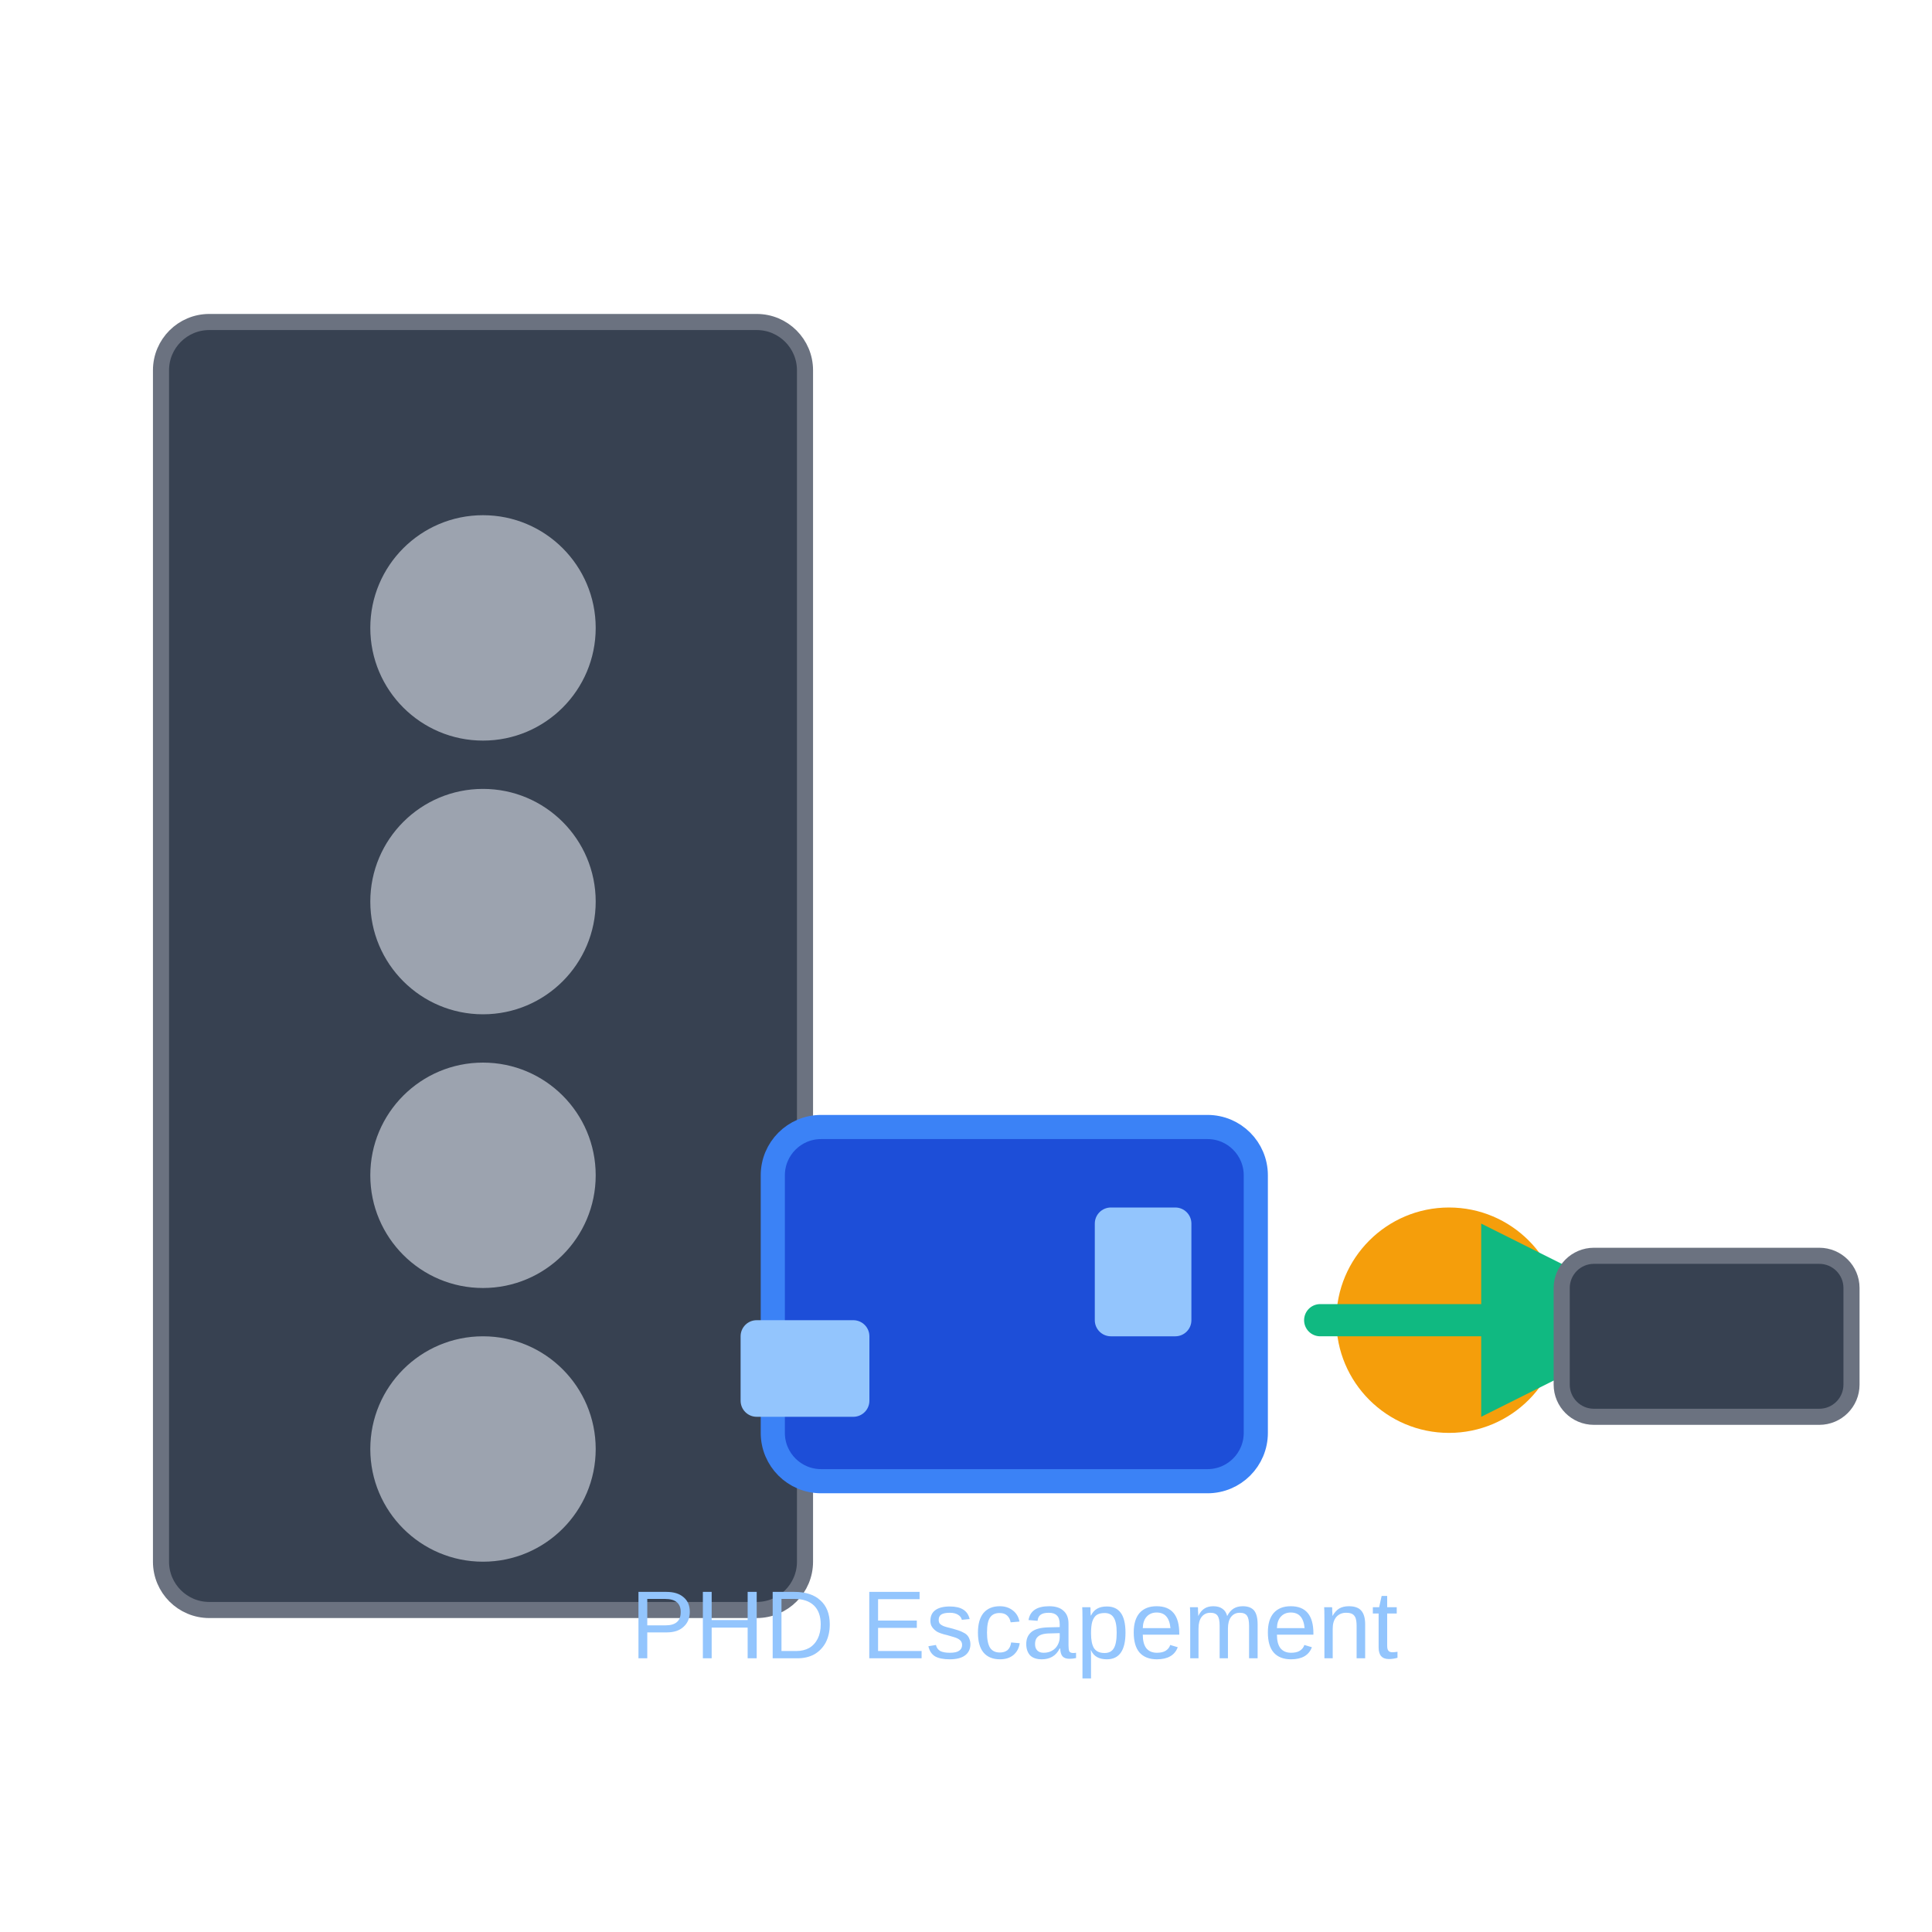
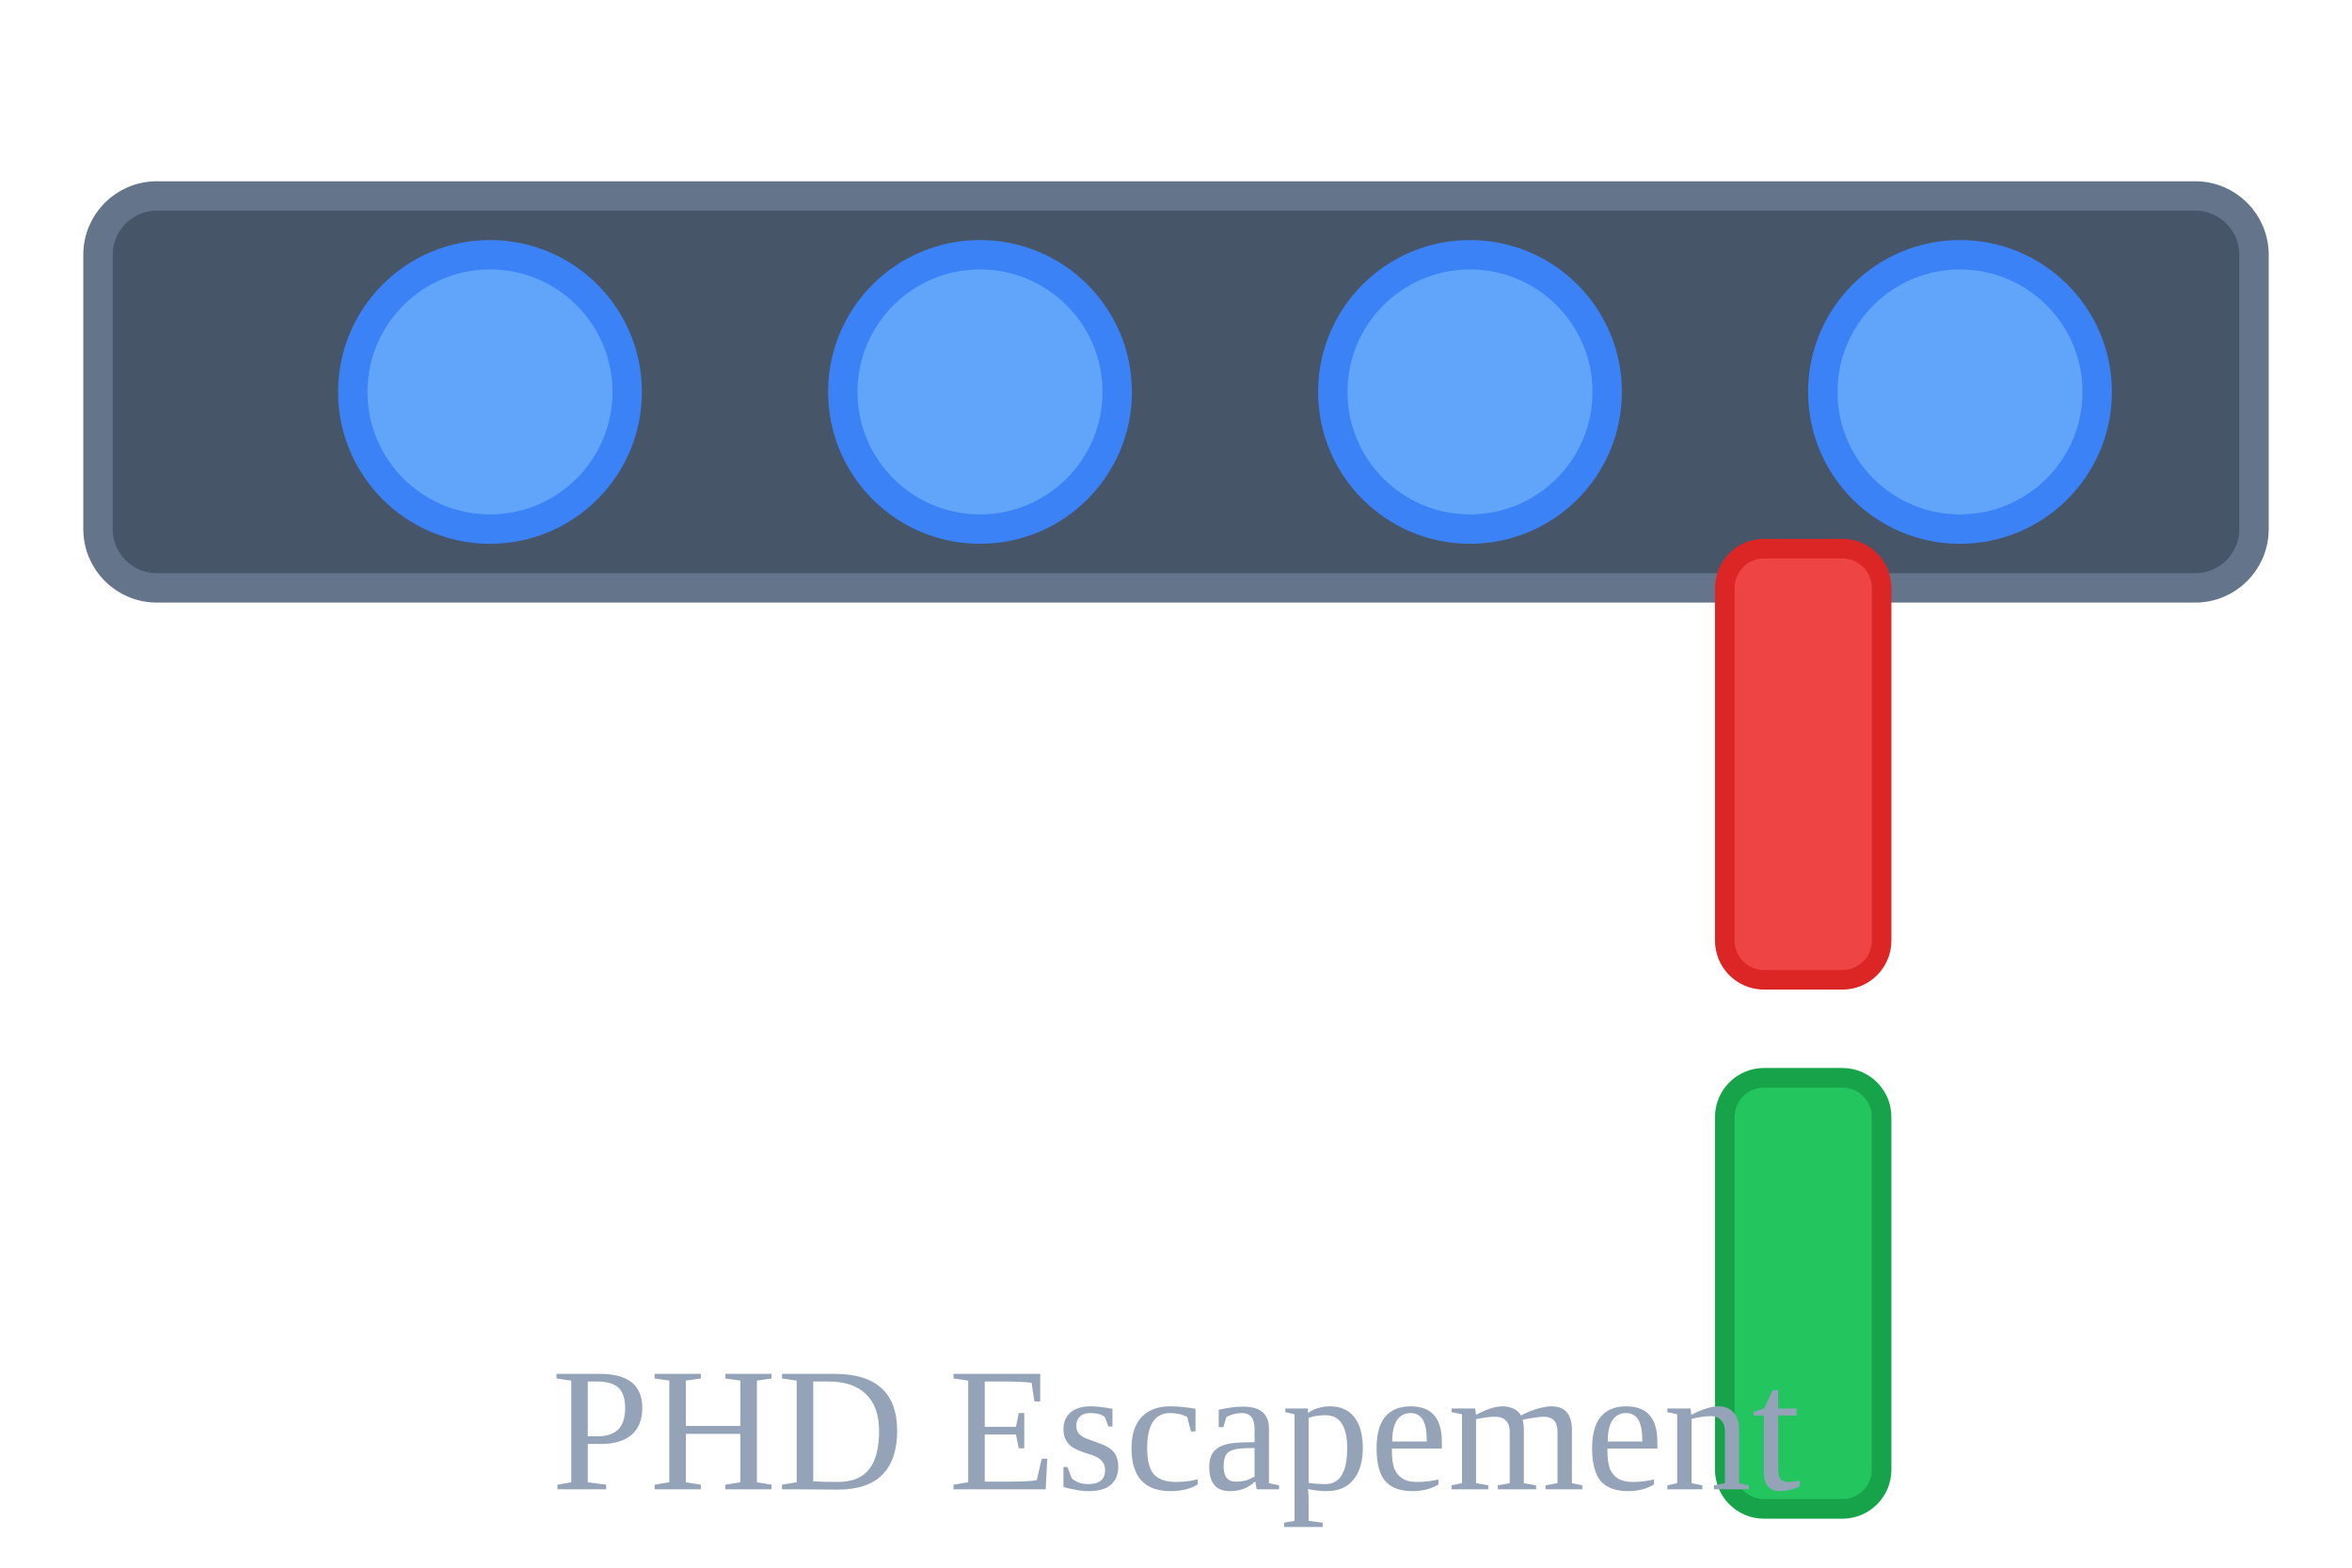
- <svg xmlns="http://www.w3.org/2000/svg" viewBox="0 0 120 120" fill="none">
-   <rect x="10" y="20" width="40" height="80" rx="3" fill="#374151" stroke="#6B7280" stroke-width="1" />
-   <circle cx="30" cy="90" r="7" fill="#9CA3AF" />
-   <circle cx="30" cy="73" r="7" fill="#9CA3AF" />
-   <circle cx="30" cy="56" r="7" fill="#9CA3AF" />
-   <circle cx="30" cy="39" r="7" fill="#9CA3AF" />
-   <rect x="48" y="70" width="30" height="22" rx="3" fill="#1D4ED8" stroke="#3B82F6" stroke-width="1.5" />
-   <rect x="46" y="82" width="8" height="6" rx="1" fill="#93C5FD" />
-   <rect x="68" y="75" width="6" height="8" rx="1" fill="#93C5FD" />
-   <circle cx="90" cy="82" r="7" fill="#F59E0B" />
-   <path d="M82 82 L98 82" stroke="#10B981" stroke-width="2" stroke-linecap="round" marker-end="url(#arrow)" />
-   <defs>
-     <marker id="arrow" markerWidth="6" markerHeight="6" refX="3" refY="3" orient="auto">
-       <path d="M0,0 L0,6 L6,3 z" fill="#10B981" />
-     </marker>
-   </defs>
-   <rect x="97" y="78" width="18" height="10" rx="2" fill="#374151" stroke="#6B7280" stroke-width="1" />
-   <text x="63" y="103" font-family="Arial" font-size="6" fill="#93C5FD" text-anchor="middle">PHD Escapement</text>
+ <svg xmlns="http://www.w3.org/2000/svg" viewBox="0 0 120 80">
+   <rect x="5" y="10" width="110" height="20" rx="3" fill="#475569" stroke="#64748b" stroke-width="1.5" />
+   <circle cx="25" cy="20" r="7" fill="#60a5fa" stroke="#3b82f6" stroke-width="1.5" />
+   <circle cx="50" cy="20" r="7" fill="#60a5fa" stroke="#3b82f6" stroke-width="1.5" />
+   <circle cx="75" cy="20" r="7" fill="#60a5fa" stroke="#3b82f6" stroke-width="1.5" />
+   <circle cx="100" cy="20" r="7" fill="#60a5fa" stroke="#3b82f6" stroke-width="1.5" />
+   <rect x="88" y="28" width="8" height="22" rx="2" fill="#ef4444" stroke="#dc2626" stroke-width="1" />
+   <rect x="88" y="55" width="8" height="22" rx="2" fill="#22c55e" stroke="#16a34a" stroke-width="1" />
+   <text x="60" y="76" text-anchor="middle" font-size="9" fill="#94a3b8">PHD Escapement</text>
</svg>
